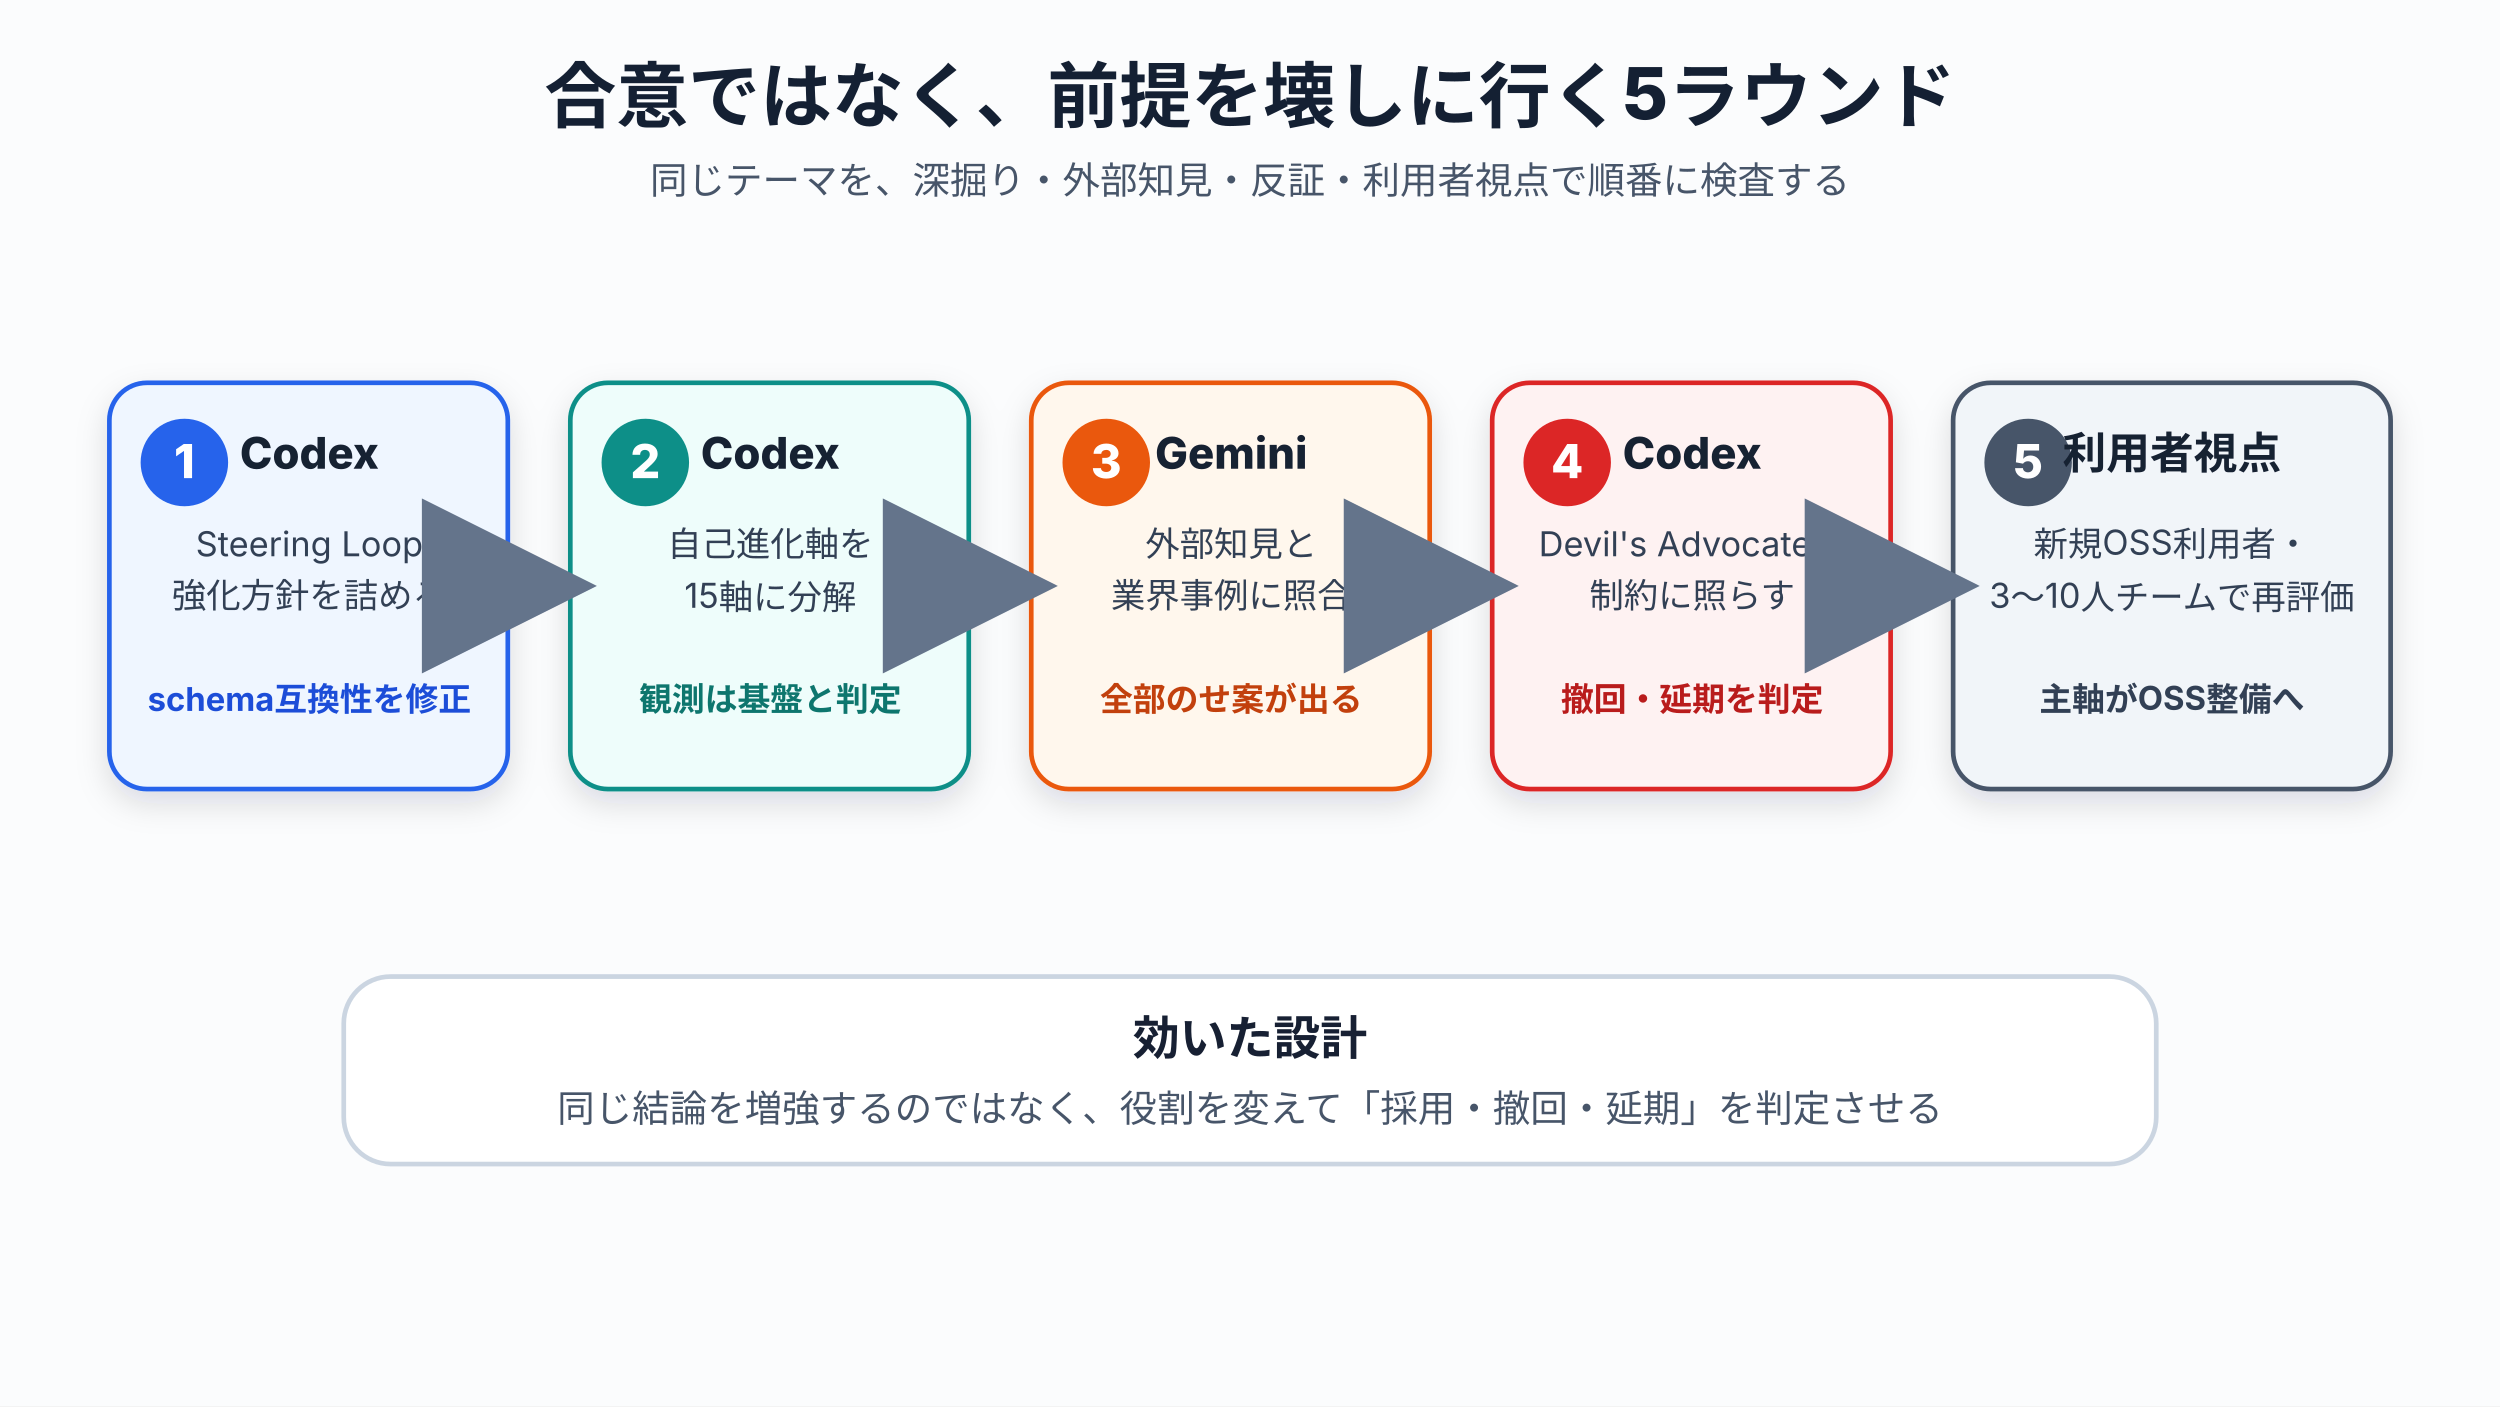
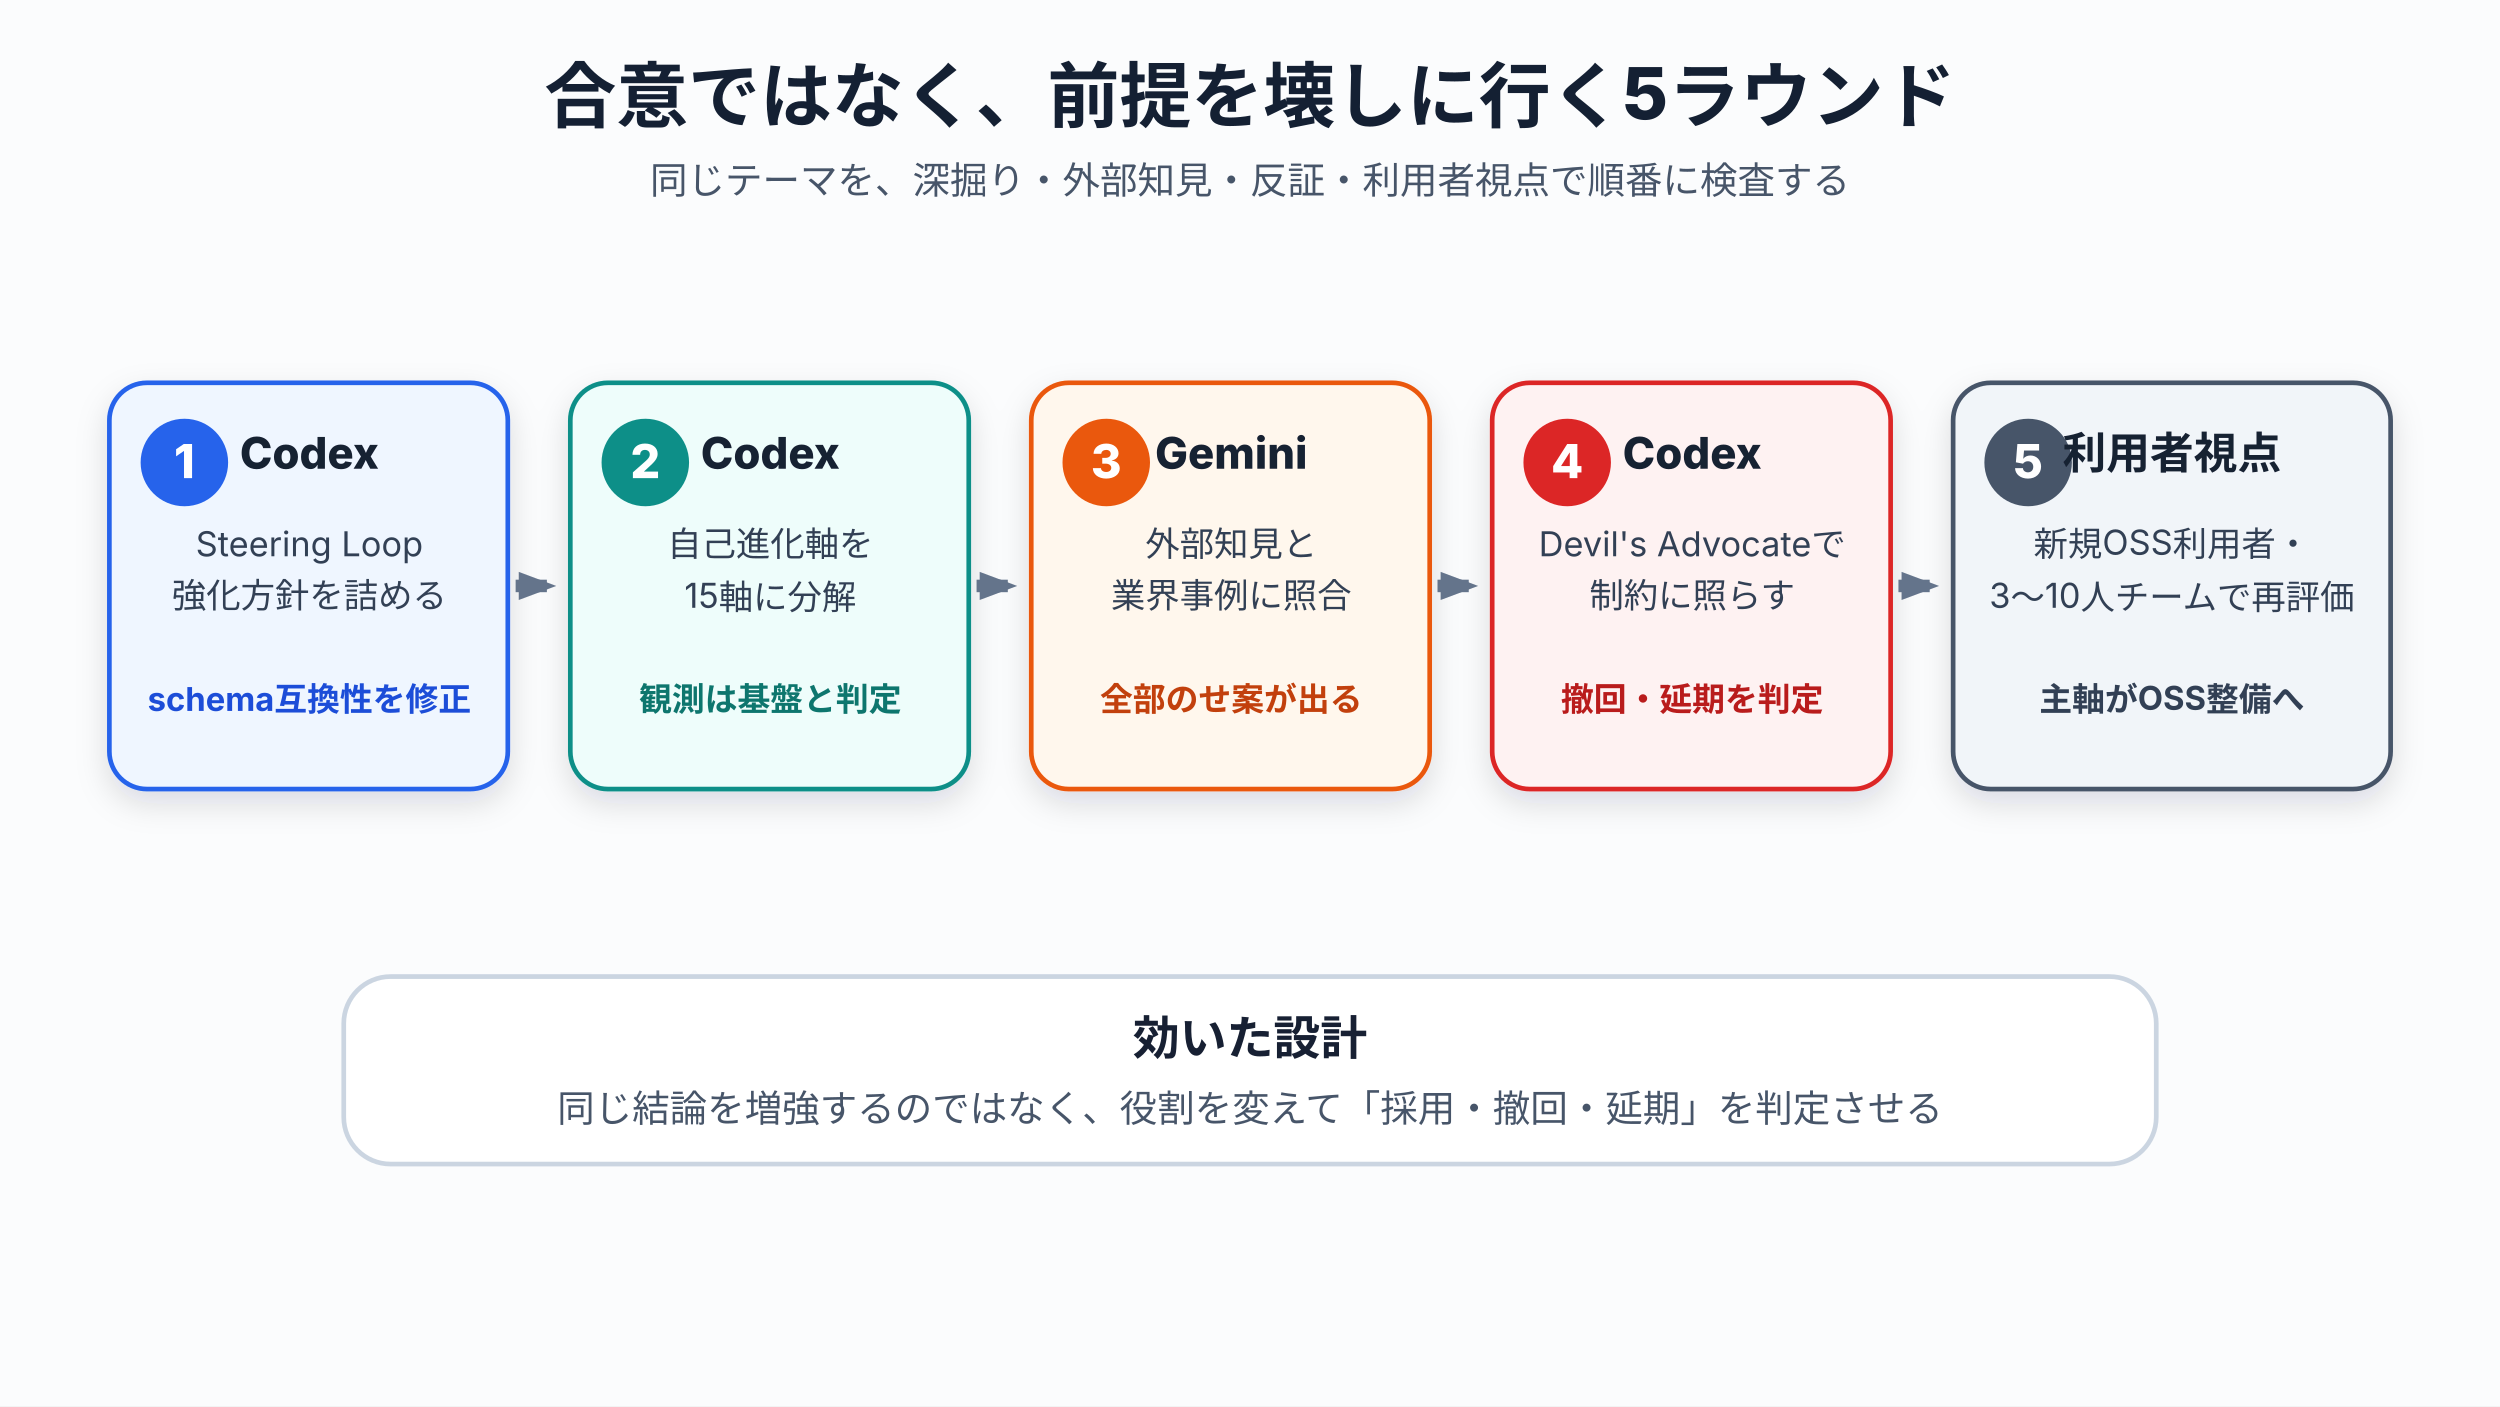
<svg xmlns="http://www.w3.org/2000/svg" width="1600" height="900" viewBox="0 0 1600 900" role="img" aria-labelledby="title desc">
  <defs>
    <filter id="shadow" x="-10%" y="-10%" width="120%" height="130%">
      <feDropShadow dx="0" dy="8" stdDeviation="10" flood-color="#0f172a" flood-opacity="0.13" />
    </filter>
-     <marker id="arrow" markerWidth="14" markerHeight="14" refX="10" refY="7" orient="auto">
-       <path d="M0,0 L14,7 L0,14 z" fill="#64748b" />
+     <marker id="arrow" markerUnits="userSpaceOnUse" markerWidth="24" markerHeight="18" refX="18" refY="9" orient="auto">
+       <path d="M0,0 L24,9 L0,18 z" fill="#64748b" />
    </marker>
  </defs>
  <rect width="1600" height="900" fill="#fbfcfd" />
  <text x="800" y="78" text-anchor="middle" font-family="-apple-system,BlinkMacSystemFont,'Hiragino Sans','Yu Gothic',Meiryo,sans-serif" font-size="46" font-weight="800" fill="#142033">合意ではなく、前提を壊しに行く5ラウンド</text>
  <text x="800" y="124" text-anchor="middle" font-family="-apple-system,BlinkMacSystemFont,'Hiragino Sans','Yu Gothic',Meiryo,sans-serif" font-size="24" fill="#475569">同じテーマを、深掘り・外部知見・反証・利用者視点で順番に検査する</text>
  <g font-family="-apple-system,BlinkMacSystemFont,'Hiragino Sans','Yu Gothic',Meiryo,sans-serif" filter="url(#shadow)">
    <rect x="70" y="245" width="255" height="260" rx="24" fill="#eff6ff" stroke="#2563eb" stroke-width="3" />
    <circle cx="118" cy="296" r="28" fill="#2563eb" />
    <text x="118" y="306" text-anchor="middle" font-size="30" font-weight="800" fill="#fff">1</text>
    <text x="198" y="300" text-anchor="middle" font-size="28" font-weight="800" fill="#172033">Codex</text>
    <text x="198" y="356" text-anchor="middle" font-size="22" fill="#334155">Steering Loop</text>
    <text x="198" y="389" text-anchor="middle" font-size="22" fill="#334155">強化方針を詰める</text>
    <text x="198" y="455" text-anchor="middle" font-size="21" font-weight="700" fill="#1d4ed8">schema互換性を修正</text>
    <rect x="365" y="245" width="255" height="260" rx="24" fill="#eefdfb" stroke="#0f8f88" stroke-width="3" />
    <circle cx="413" cy="296" r="28" fill="#0f8f88" />
    <text x="413" y="306" text-anchor="middle" font-size="30" font-weight="800" fill="#fff">2</text>
    <text x="493" y="300" text-anchor="middle" font-size="28" font-weight="800" fill="#172033">Codex</text>
    <text x="493" y="356" text-anchor="middle" font-size="22" fill="#334155">自己進化軸を</text>
    <text x="493" y="389" text-anchor="middle" font-size="22" fill="#334155">15軸に分解</text>
    <text x="493" y="455" text-anchor="middle" font-size="21" font-weight="700" fill="#0f766e">観測は基盤と判定</text>
    <rect x="660" y="245" width="255" height="260" rx="24" fill="#fff7ed" stroke="#ea580c" stroke-width="3" />
    <circle cx="708" cy="296" r="28" fill="#ea580c" />
    <text x="708" y="306" text-anchor="middle" font-size="30" font-weight="800" fill="#fff">3</text>
    <text x="788" y="300" text-anchor="middle" font-size="28" font-weight="800" fill="#172033">Gemini</text>
    <text x="788" y="356" text-anchor="middle" font-size="22" fill="#334155">外部知見と</text>
    <text x="788" y="389" text-anchor="middle" font-size="22" fill="#334155">業界事例に照合</text>
    <text x="788" y="455" text-anchor="middle" font-size="21" font-weight="700" fill="#c2410c">全部のせ案が出る</text>
    <rect x="955" y="245" width="255" height="260" rx="24" fill="#fef2f2" stroke="#dc2626" stroke-width="3" />
    <circle cx="1003" cy="296" r="28" fill="#dc2626" />
    <text x="1003" y="306" text-anchor="middle" font-size="30" font-weight="800" fill="#fff">4</text>
    <text x="1083" y="300" text-anchor="middle" font-size="28" font-weight="800" fill="#172033">Codex</text>
    <text x="1083" y="356" text-anchor="middle" font-size="22" fill="#334155">Devil's Advocateで</text>
    <text x="1083" y="389" text-anchor="middle" font-size="22" fill="#334155">制約に照らす</text>
    <text x="1083" y="455" text-anchor="middle" font-size="21" font-weight="700" fill="#b91c1c">撤回・延期を判定</text>
    <rect x="1250" y="245" width="280" height="260" rx="24" fill="#f1f5f9" stroke="#475569" stroke-width="3" />
    <circle cx="1298" cy="296" r="28" fill="#475569" />
    <text x="1298" y="306" text-anchor="middle" font-size="30" font-weight="800" fill="#fff">5</text>
    <text x="1390" y="300" text-anchor="middle" font-size="28" font-weight="800" fill="#172033">利用者視点</text>
    <text x="1390" y="356" text-anchor="middle" font-size="22" fill="#334155">新規OSS利用者・</text>
    <text x="1390" y="389" text-anchor="middle" font-size="22" fill="#334155">3〜10人チームで再評価</text>
    <text x="1390" y="455" text-anchor="middle" font-size="21" font-weight="700" fill="#334155">主軸がOSS整備へ</text>
  </g>
  <path d="M330 375 H350" stroke="#64748b" stroke-width="8" marker-end="url(#arrow)" />
  <path d="M625 375 H645" stroke="#64748b" stroke-width="8" marker-end="url(#arrow)" />
  <path d="M920 375 H940" stroke="#64748b" stroke-width="8" marker-end="url(#arrow)" />
  <path d="M1215 375 H1235" stroke="#64748b" stroke-width="8" marker-end="url(#arrow)" />
  <g font-family="-apple-system,BlinkMacSystemFont,'Hiragino Sans','Yu Gothic',Meiryo,sans-serif">
    <rect x="220" y="625" width="1160" height="120" rx="30" fill="#ffffff" stroke="#cbd5e1" stroke-width="3" />
    <text x="800" y="675" text-anchor="middle" font-size="30" font-weight="800" fill="#172033">効いた設計</text>
    <text x="800" y="718" text-anchor="middle" font-size="24" fill="#475569">同じ結論を増強するのではなく、役割を変えて「採用・撤回・延期」を判定させる</text>
  </g>
</svg>
